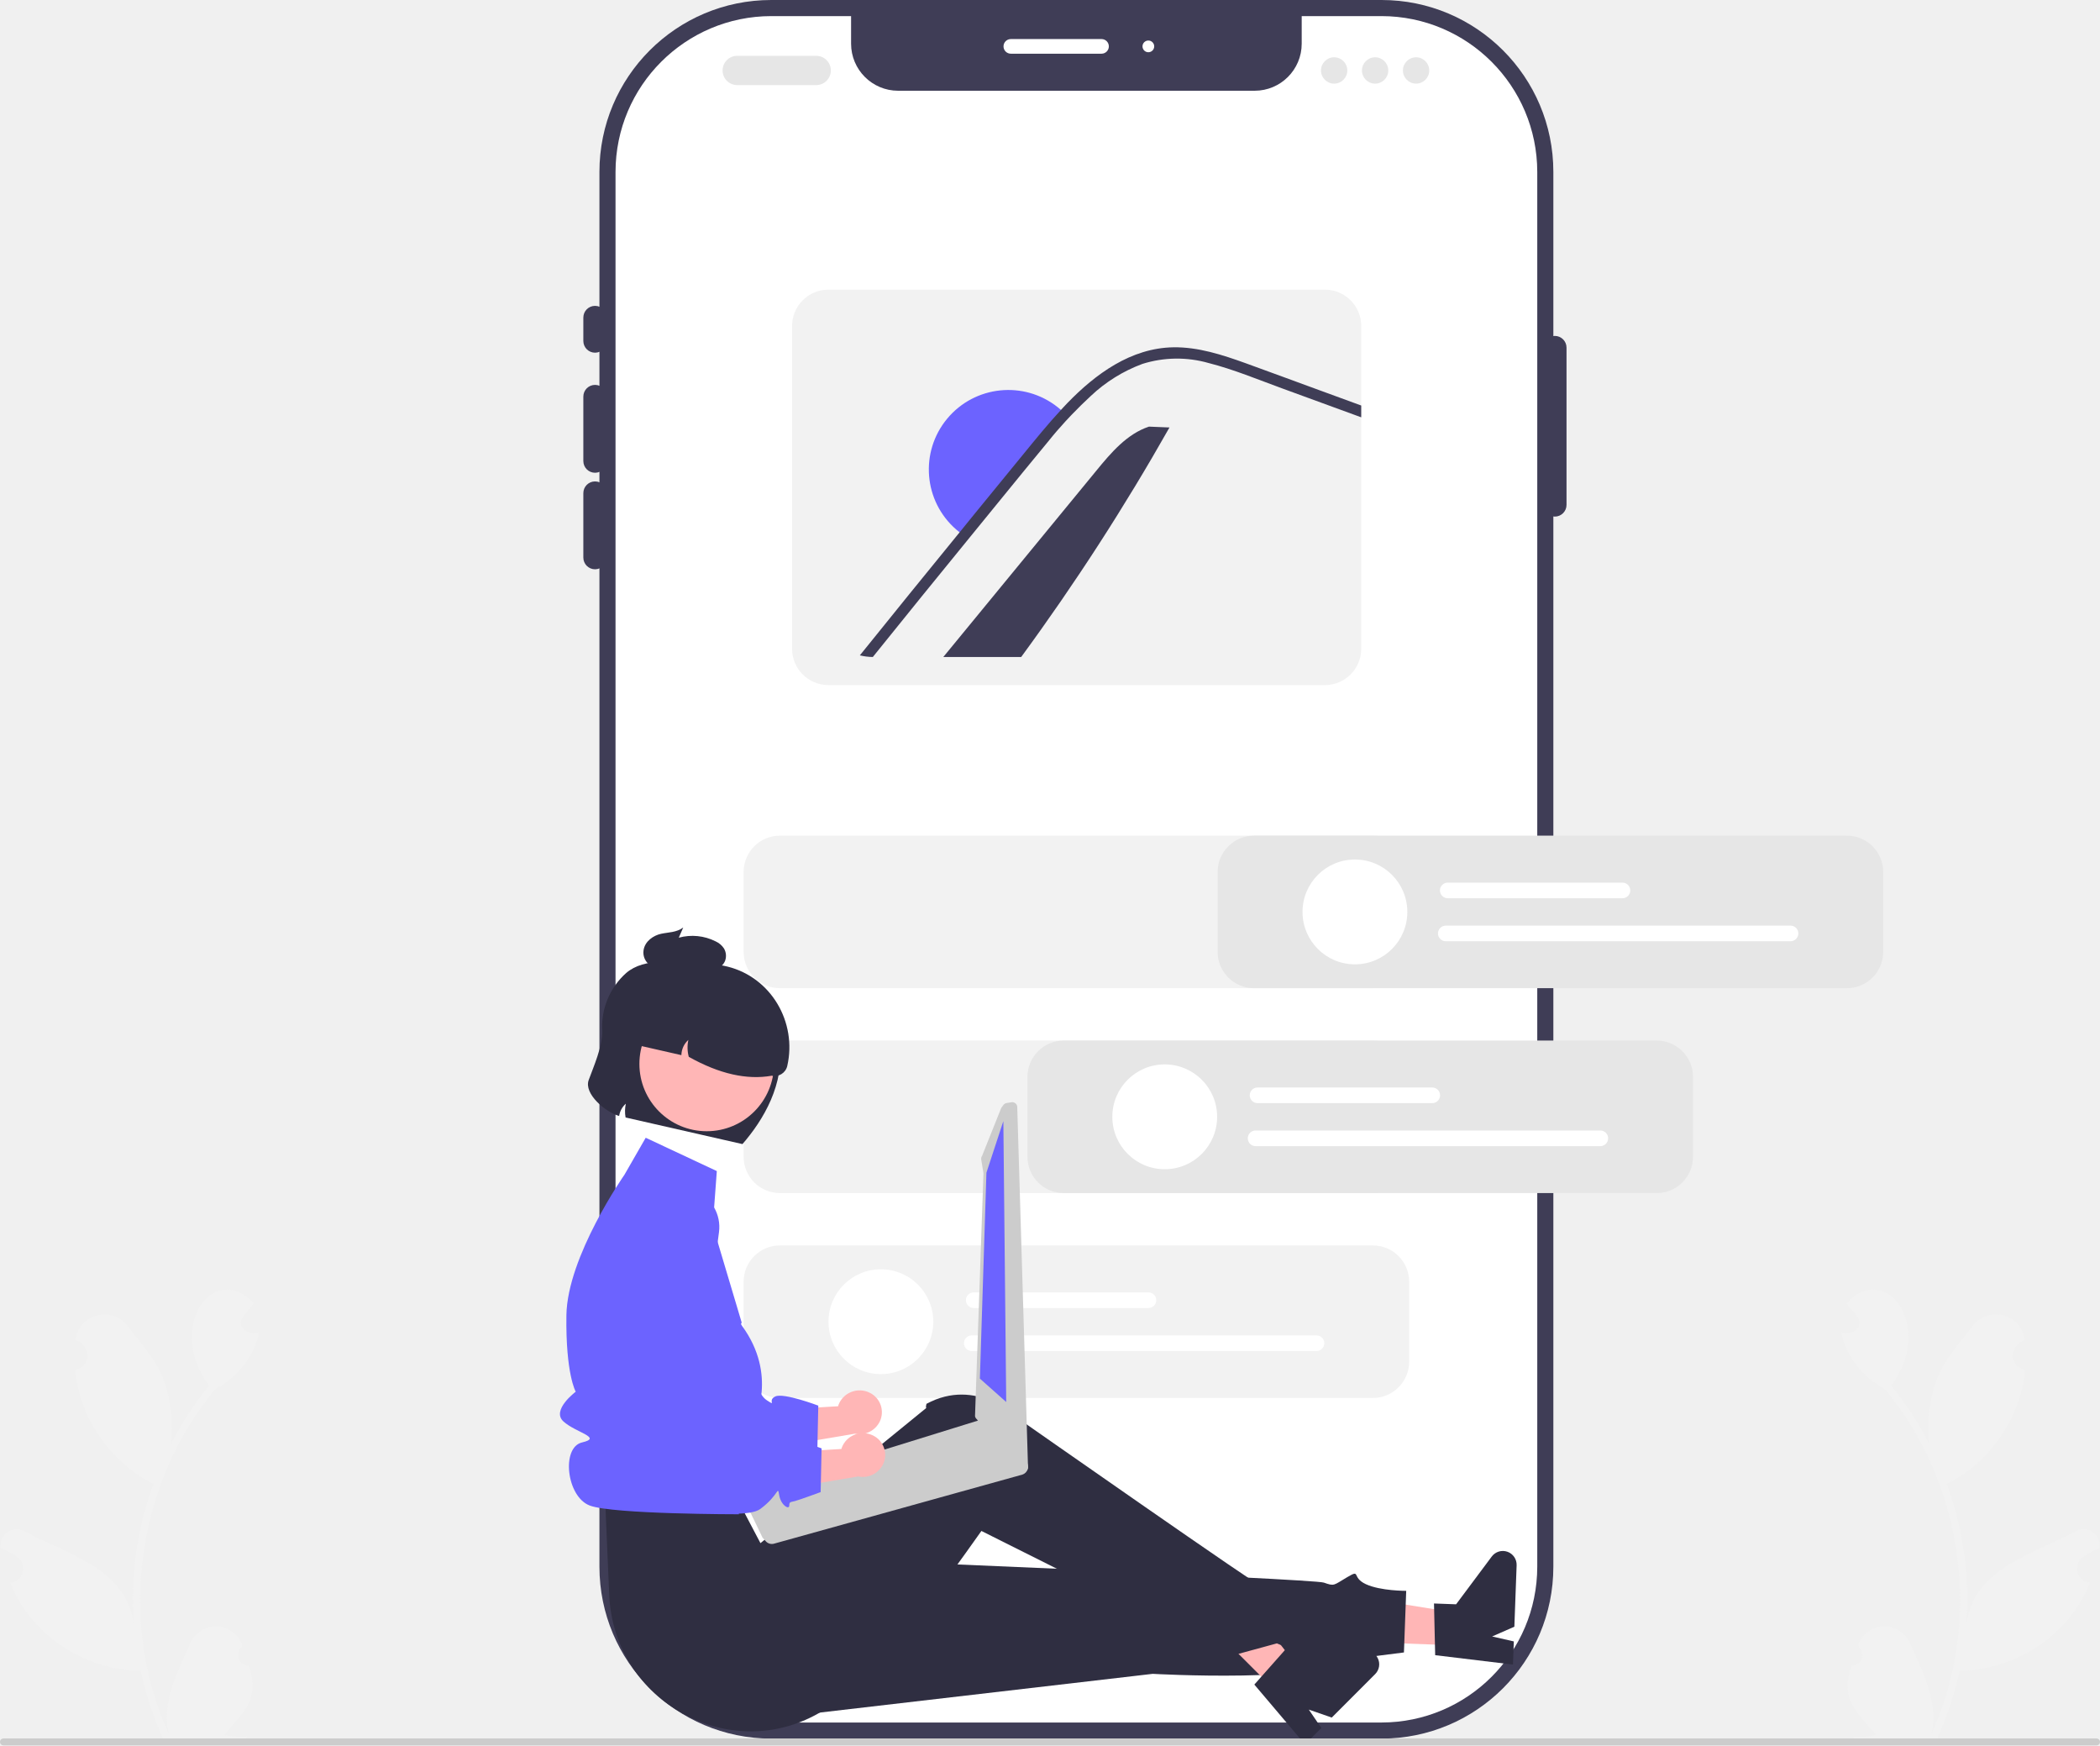
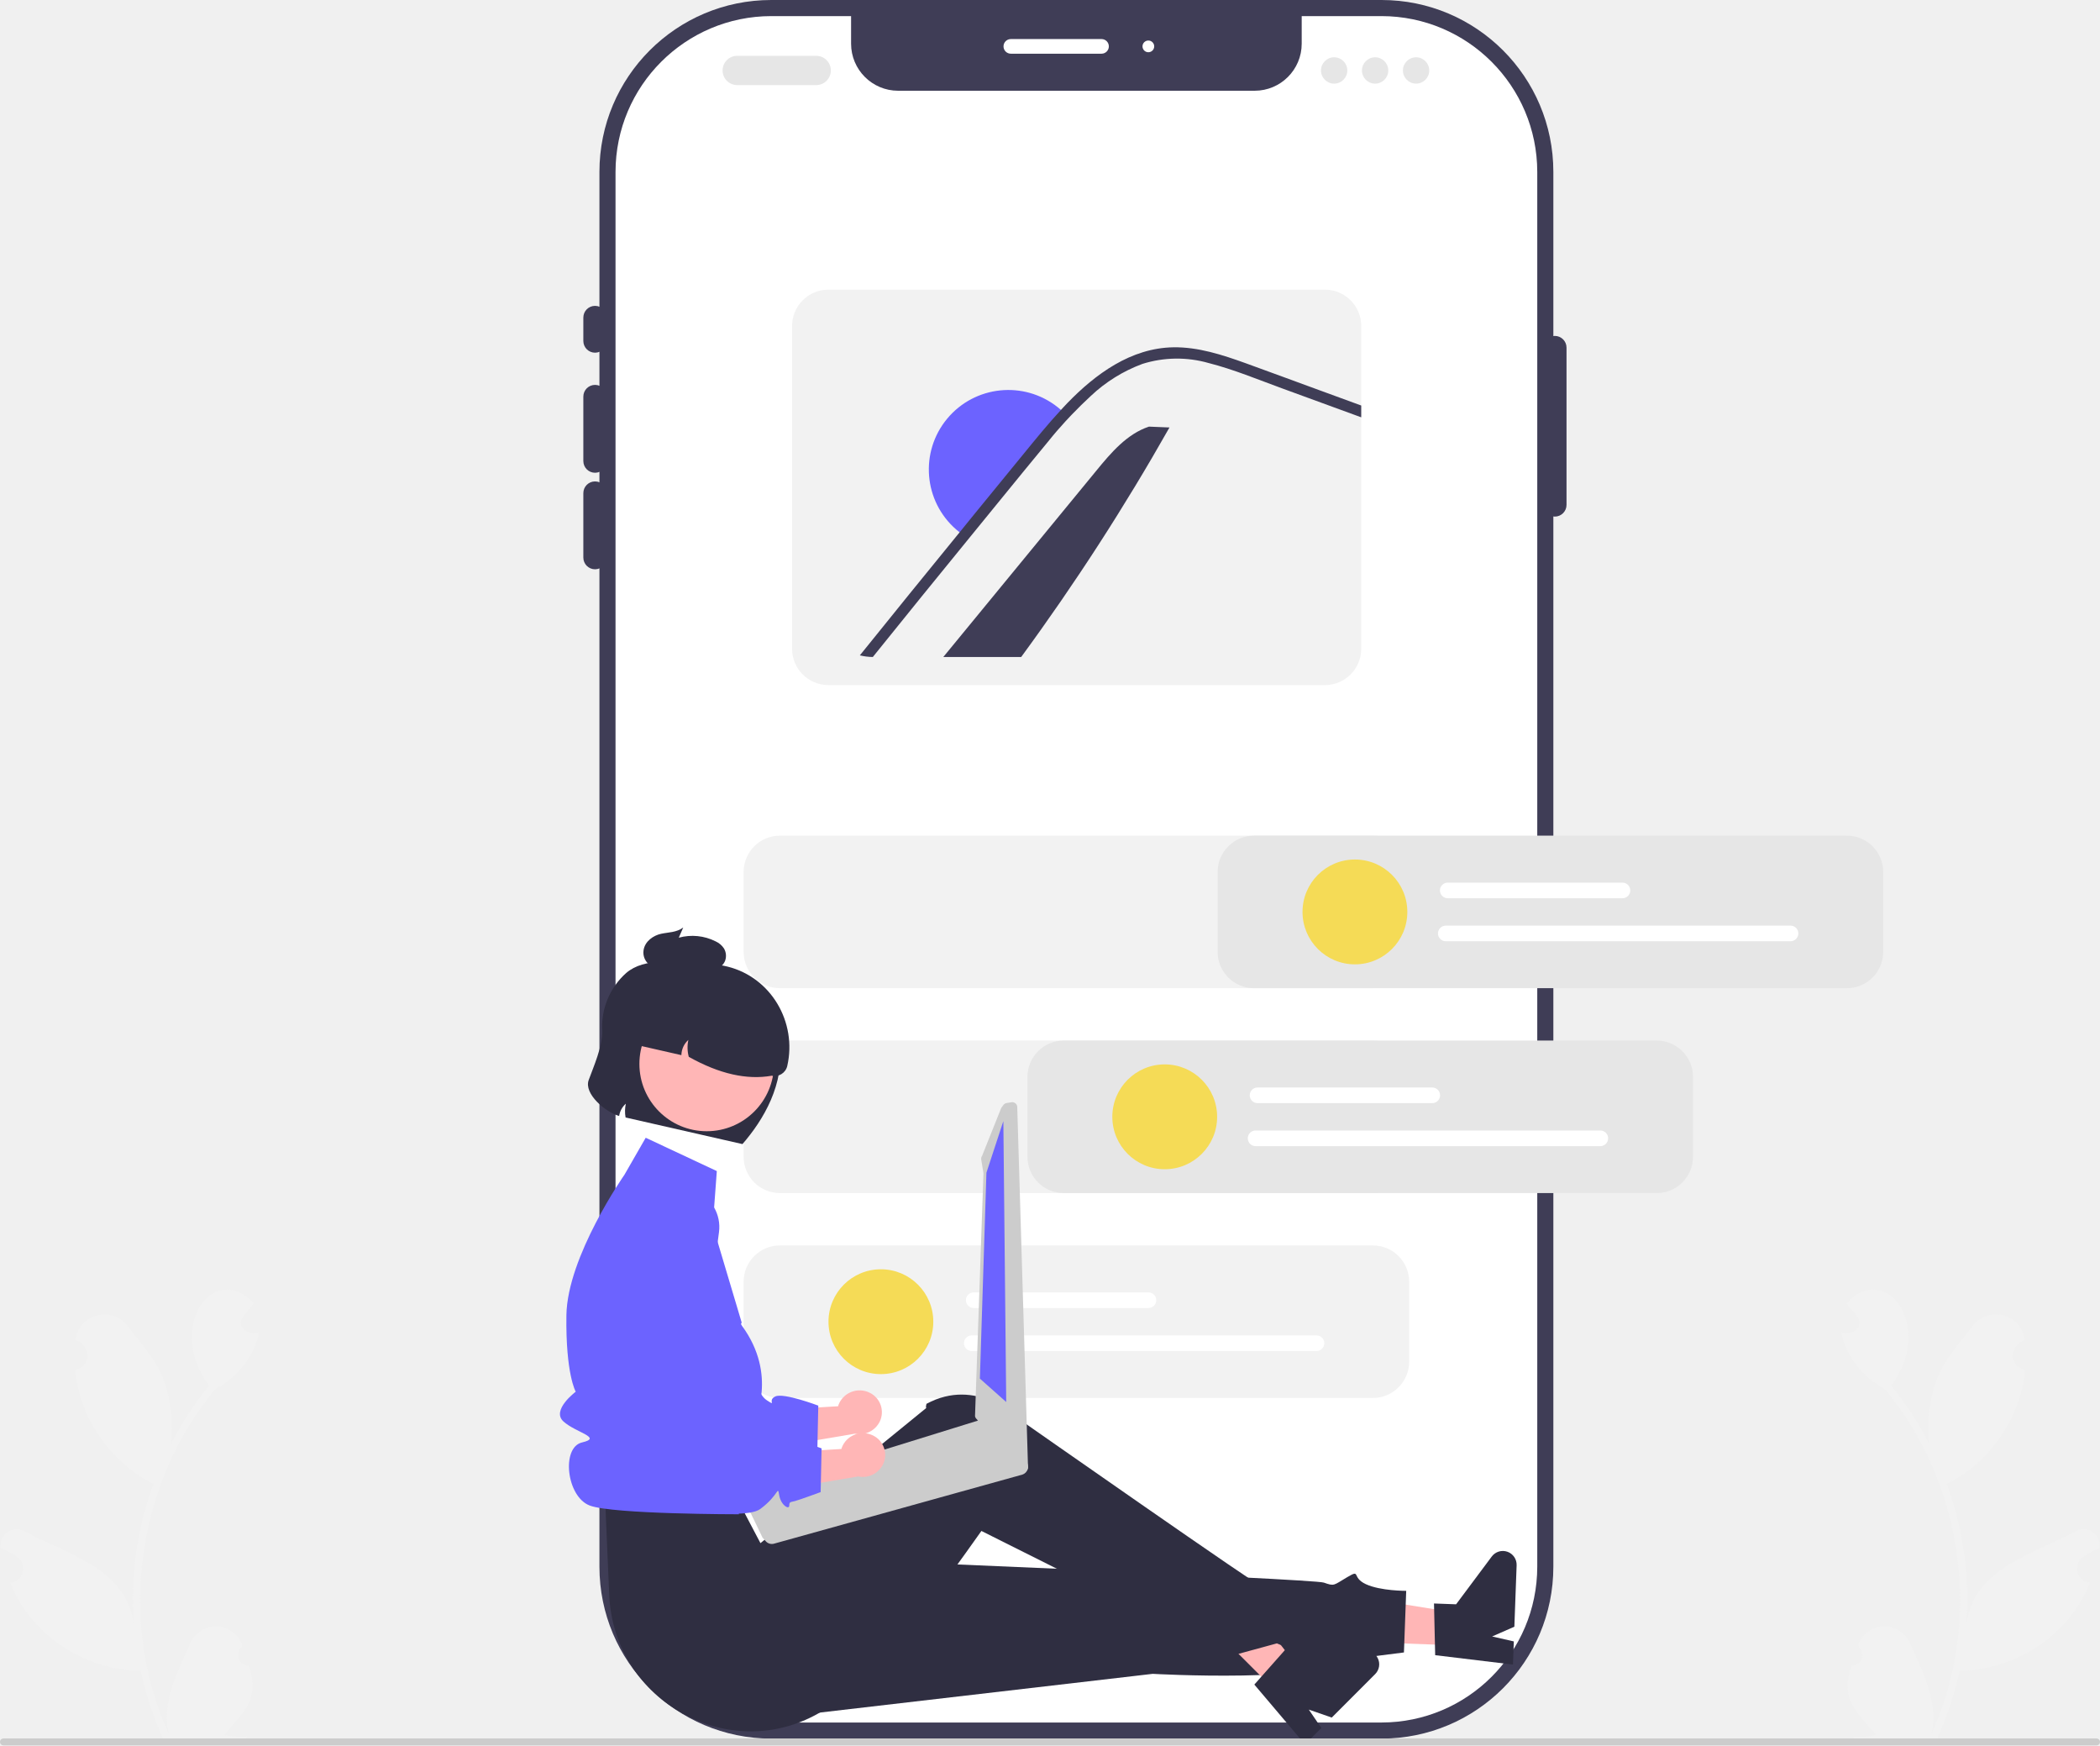
<svg xmlns="http://www.w3.org/2000/svg" data-name="Layer 1" width="717.67" height="596.329" viewBox="0 0 717.67 596.329">
  <rect x="204.855" width="326" height="594" rx="58.728" fill="#3f3d56" />
  <path d="M766.52,210.568v476.54a53.292,53.292,0,0,1-53.23,53.23h-208.54a53.292,53.292,0,0,1-53.23-53.23v-476.54a53.292,53.292,0,0,1,53.23-53.23h27.27v9.42a16.081,16.081,0,0,0,16.08,16.08h121.84a16.081,16.081,0,0,0,16.08-16.08v-9.42h27.27A53.292,53.292,0,0,1,766.52,210.568Z" transform="translate(-241.165 -151.8354)" fill="#fff" />
  <path d="M444.52,272.335a4.005,4.005,0,0,1-4-4v-8a4,4,0,0,1,8,0v8A4.005,4.005,0,0,1,444.52,272.335Z" transform="translate(-241.165 -151.8354)" fill="#3f3d56" />
  <path d="M444.52,313.357a4.005,4.005,0,0,1-4-4V287.335a4,4,0,0,1,8,0v22.021A4.005,4.005,0,0,1,444.52,313.357Z" transform="translate(-241.165 -151.8354)" fill="#3f3d56" />
  <path d="M444.52,346.335a4.005,4.005,0,0,1-4-4V320.314a4,4,0,0,1,8,0v22.021A4.005,4.005,0,0,1,444.52,346.335Z" transform="translate(-241.165 -151.8354)" fill="#3f3d56" />
  <path d="M772.52,328.335a4.005,4.005,0,0,1-4-4V270.602a4,4,0,0,1,8,0v53.733A4.005,4.005,0,0,1,772.52,328.335Z" transform="translate(-241.165 -151.8354)" fill="#3f3d56" />
  <path d="M617.612,170.181h-31a2.5,2.5,0,0,1,0-5h31a2.5,2.5,0,0,1,0,5Z" transform="translate(-241.165 -151.8354)" fill="#fff" />
  <circle cx="392.447" cy="15.846" r="2" fill="#fff" />
  <path d="M873.917,720.853a3.564,3.564,0,0,0,2.524-6.201c-.093-.356-.16-.612-.253-.968a9.575,9.575,0,0,1,17.749-.336c4.318,9.846,9.881,20.028,7.267,30.943,17.594-38.227,11.037-85.508-15.81-117.8-7.374-3.971-13.387-11.093-15.014-19.414,3.642,1.195,8.14-1.8,5.374-5.598-1.197-1.45-2.405-2.889-3.602-4.339,13.65-14.818,30.301,8.108,15.31,28.074a114.265,114.265,0,0,1,13.024,19.951,48.043,48.043,0,0,1,2.656-22.342c2.682-6.649,7.775-12.276,12.252-18.044,5.443-7.029,16.813-3.918,17.639,4.928-5.069,1.72-5.659,9.071.166,10.02-1.367,16.483-11.982,31.721-26.732,39.085a114.71,114.71,0,0,1,6.725,47.885c2.435-19.011,22.771-23.812,36.944-31.494a5.549,5.549,0,0,1,8.516,5.54,32.051,32.051,0,0,0-5.589,3.017,4.844,4.844,0,0,0,2.335,8.821c-7.011,17.839-25.462,29.949-44.529,30.064a117.929,117.929,0,0,1-7.701,23.201l-28.298.269c-.104-.313-.199-.637-.293-.951a32.153,32.153,0,0,0,7.826-.541c-7.008-8.139-12.407-12.274-8.483-23.767Z" transform="translate(-241.165 -151.8354)" fill="#f2f2f2" />
  <path d="M326.162,720.853a3.564,3.564,0,0,1-2.524-6.201c.093-.356.16-.612.253-.968a9.575,9.575,0,0,0-17.749-.336c-4.318,9.846-9.881,20.028-7.267,30.943-17.594-38.227-11.037-85.508,15.81-117.8,7.374-3.971,13.387-11.093,15.014-19.414-3.642,1.195-8.14-1.8-5.374-5.598,1.197-1.45,2.405-2.889,3.602-4.339-13.65-14.818-30.301,8.108-15.31,28.074a114.265,114.265,0,0,0-13.024,19.951,48.043,48.043,0,0,0-2.656-22.342c-2.682-6.649-7.775-12.276-12.252-18.044-5.443-7.029-16.813-3.918-17.639,4.928,5.069,1.72,5.659,9.071-.166,10.02,1.367,16.483,11.982,31.721,26.732,39.085a114.71,114.71,0,0,0-6.725,47.885c-2.435-19.011-22.771-23.812-36.944-31.494a5.549,5.549,0,0,0-8.516,5.54,32.051,32.051,0,0,1,5.589,3.017,4.844,4.844,0,0,1-2.335,8.821c7.011,17.839,25.462,29.949,44.529,30.064a117.929,117.929,0,0,0,7.701,23.201l28.298.269c.104-.313.199-.637.293-.951a32.153,32.153,0,0,1-7.826-.541c7.008-8.139,12.407-12.274,8.483-23.767Z" transform="translate(-241.165 -151.8354)" fill="#f2f2f2" />
  <path d="M520.106,180.908h-27a5,5,0,0,1,0-10h27a5,5,0,0,1,0,10Z" transform="translate(-241.165 -151.8354)" fill="#e6e6e6" />
  <circle cx="455.941" cy="24.073" r="4.5" fill="#e6e6e6" />
  <circle cx="469.941" cy="24.073" r="4.5" fill="#e6e6e6" />
  <circle cx="483.941" cy="24.073" r="4.5" fill="#e6e6e6" />
  <path d="M693.959,250.793h-169.7a12.417,12.417,0,0,0-12.4,12.4v110.31a12.417,12.417,0,0,0,12.4,12.4h169.7a12.411,12.411,0,0,0,12.4-12.4v-110.31A12.411,12.411,0,0,0,693.959,250.793Z" transform="translate(-241.165 -151.8354)" fill="#f2f2f2" />
  <path d="M640.832,297.884a791.404,791.404,0,0,1-50.682,78.42H563.538q26.146-31.853,52.332-63.706c5.008-6.114,10.443-12.52,17.955-15.005Z" transform="translate(-241.165 -151.8354)" fill="#3f3d56" />
  <path d="M605.466,293.536c-2.776,2.892-5.435,5.901-7.939,9.026-5.513,6.638-10.948,13.335-16.402,20.013-3.397,4.154-6.794,8.308-10.152,12.462a24.789,24.789,0,0,1-3.028-2.29A27.161,27.161,0,0,1,602.651,290.974,25.035,25.035,0,0,1,605.466,293.536Z" transform="translate(-241.165 -151.8354)" fill="#6c63ff" />
  <path d="M706.359,290.382v4.03l-1.8-.66-25.33-9.26c-8.25-3.01-16.48-6.45-25-8.62a39.402,39.402,0,0,0-22.64.29,51.95,51.95,0,0,0-17.64,10.95c-2.25,2.08-4.43,4.21-6.54,6.42-.69.73-1.38,1.46-2.06,2.19-2.04,2.22-4.01,4.49-5.88,6.84-5.51,6.64-10.95,13.34-16.4,20.01-3.4,4.16-6.8,8.31-10.16,12.46q-16.83,20.595-33.46,41.27a19.537,19.537,0,0,1-4.43-.56q16.965-21.075,34.09-42.04.39-.48.78-.96c1.34-1.67,2.71-3.35,4.07-5.02q8.535-10.455,17.08-20.89c4.14-5.06,8.25-10.14,12.71-14.94.27-.31.55-.61.84-.92.43-.46.86-.91,1.3-1.38,9.69-10.01,21.78-18.86,36.26-19.1,8.52-.13,16.75,2.57,24.67,5.42,8.53,3.09,17.03,6.23,25.55,9.35Z" transform="translate(-241.165 -151.8354)" fill="#3f3d56" />
  <path d="M710.35,629.454H507.691a12.413,12.413,0,0,1-12.399-12.399V589.742a12.413,12.413,0,0,1,12.399-12.399H710.35a12.413,12.413,0,0,1,12.399,12.399v27.313A12.413,12.413,0,0,1,710.35,629.454Z" transform="translate(-241.165 -151.8354)" fill="#f2f2f2" />
  <path d="M710.35,489.454H507.691a12.413,12.413,0,0,1-12.399-12.399V449.742a12.413,12.413,0,0,1,12.399-12.399H710.35a12.413,12.413,0,0,1,12.399,12.399v27.313A12.413,12.413,0,0,1,710.35,489.454Z" transform="translate(-241.165 -151.8354)" fill="#f2f2f2" />
  <path d="M710.35,559.454H507.691a12.413,12.413,0,0,1-12.399-12.399V519.742a12.413,12.413,0,0,1,12.399-12.399H710.35a12.413,12.413,0,0,1,12.399,12.399v27.313A12.413,12.413,0,0,1,710.35,559.454Z" transform="translate(-241.165 -151.8354)" fill="#f2f2f2" />
  <path d="M633.641,598.724H573.93a2.671,2.671,0,0,1,0-5.342H633.641a2.671,2.671,0,0,1,0,5.342Z" transform="translate(-241.165 -151.8354)" fill="#fff" />
  <path d="M691.072,613.415H573.262a2.671,2.671,0,0,1,0-5.342h117.81a2.671,2.671,0,0,1,0,5.342Z" transform="translate(-241.165 -151.8354)" fill="#fff" />
-   <circle cx="301.042" cy="451.563" r="17.909" fill="#fff" />
+   <circle cx="301.042" cy="451.563" r="17.909" fill="#F5DB56" />
  <path d="M538.216,627.589a7.744,7.744,0,0,0-10.203,3.547,7.431,7.431,0,0,0-.44,1.147l-26.969,1.612-3.997,13.972,36.706-6.202a7.723,7.723,0,0,0,8.487-4.106A7.391,7.391,0,0,0,538.4,627.676Q538.309,627.631,538.216,627.589Z" transform="translate(-241.165 -151.8354)" fill="#ffb6b6" />
  <path d="M478.687,558.67l0,0a13.373,13.373,0,0,0-18.045,9.162l-7.415,29.943,1.395,52.384s38.702,7.426,45.199,2.653,5.887-8.327,6.497-4.774,3.399,5.045,3.437,3.631.354-1.172,1.973-1.598,8.765-3.06,8.765-3.06l.32-14.935s-11.814-4.479-14.68-3.142.61,3.554-2.866,1.336-3.856-9.216-4.45-2.909-2.334,7.482-4.94,4.677-14.681-1.013-14.681-1.013l7.683-58.23A13.373,13.373,0,0,0,478.687,558.67Z" transform="translate(-241.165 -151.8354)" fill="#6c63ff" />
  <polygon points="498.157 562.178 498.564 551.148 456.212 544.329 455.612 560.608 498.157 562.178" fill="#ffb6b6" />
  <path d="M731.634,717.334l-.402-17.661,7.55.279,12.189-16.327a4.719,4.719,0,0,1,8.498,2.997l-.774,20.98-7.602,3.341,7.416,1.687-.292,7.91Z" transform="translate(-241.165 -151.8354)" fill="#2f2e41" />
  <path d="M500.963,739.308,635.106,723.709s57.927,3.346,71.519-5.496l14.332-1.809.777-21.053s-8.764.065-13.803-2.283-1.537-5.221-6.341-2.396-4.297,3.164-8.011,1.866-174.05-8.261-174.05-8.261Z" transform="translate(-241.165 -151.8354)" fill="#2f2e41" />
  <polygon points="436.563 578.337 444.363 570.527 417.953 536.724 406.441 548.25 436.563 578.337" fill="#ffb6b6" />
  <path d="M669.833,727.378l11.717-13.22,5.345,5.339,20.04-3.679a4.719,4.719,0,0,1,4.192,7.977l-14.836,14.854-7.845-2.721,4.289,6.281-5.594,5.6Z" transform="translate(-241.165 -151.8354)" fill="#2f2e41" />
  <path d="M448.039,665.843l1.334,31c1.57,36.493,41.759,58.581,72.923,39.527q.862-.527,1.729-1.091s11.814-3.173,11.456-8.197,2.528-7.47,5.082-6.1S576.558,674.89,576.558,674.89s69.482,34.659,84.81,42.818l16.173-4.407s6.087,2.875,3.894-1.283-2.586-2.167-3.26-6.697-2.397-10.147-3.442-9.911-85.957-59.195-85.957-59.195-13.833-14-30.993-4.756c-.357,1.358-.052,1.405-.052,1.405l-56.684,46.189-8.009-15.211Z" transform="translate(-241.165 -151.8354)" fill="#2f2e41" />
  <path d="M486.138,551.94l-24.304-11.39-7.276,12.661s-19.542,27.887-19.825,48.005,3.185,26.101,3.185,26.101-8.426,6.299-4.213,10.15,13.54,5.512,6.376,7.181-5.348,18.569,2.652,21.569,50.964,2.974,50.964,2.974a7.651,7.651,0,0,1,1.89-7.534c3.331-3.339,6.331-.943,3.331-6.141s-8-2.198-4-9.198,3.999-9.092,3.999-9.092,8.154-15.519-4.128-32.355c-.749-1.026-.119-1.066-.119-1.066l-9.918-33.236Z" transform="translate(-241.165 -151.8354)" fill="#6c63ff" />
  <path d="M446.971,504.046c.206,5.134-3.03,12.407-4.623,16.793-1.703,4.689,5.679,10.913,10.405,12.276a6.989,6.989,0,0,1,2.289-4.197,11.967,11.967,0,0,0-.087,4.708l39.948,9.094c7.187-8.322,14.413-20.287,12.837-34.717a14.04,14.04,0,0,0-6.761-14l-20.195-11.931c-8.59-1.956-19.408-3.136-25.613,2.179A24.575,24.575,0,0,0,446.971,504.046Z" transform="translate(-241.165 -151.8354)" fill="#2f2e41" />
  <circle cx="241.514" cy="363.489" r="23" fill="#ffb6b6" />
  <path d="M455.734,503.036l-1.11,4.875,19.404,4.417a7.156,7.156,0,0,1,2.386-5.21,12.192,12.192,0,0,0,.139,5.785c10.464,5.872,19.896,7.952,28.354,6.455a4.431,4.431,0,0,0,5.304-3.337v0c3.403-14.947-5.512-30.225-20.386-33.935a27.997,27.997,0,0,0-34.09,20.949Z" transform="translate(-241.165 -151.8354)" fill="#2f2e41" />
  <path d="M467.079,470.871c2.559-.555,5.266-.421,7.579-2.154l-1.517,3.482a17.626,17.626,0,0,1,12.585,1.257,6.73,6.73,0,0,1,2.849,2.412,4.957,4.957,0,0,1,.375,4.269,4.641,4.641,0,0,1-2.718,2.581,8.963,8.963,0,0,1-3.326.348q-7.083-.165-14.166-.33a10.591,10.591,0,0,1-5.225-1.015,5.22,5.22,0,0,1-2.424-5.183C461.542,473.373,464.52,471.426,467.079,470.871Z" transform="translate(-241.165 -151.8354)" fill="#2f2e41" />
  <path d="M591.844,651.131a.981.981,0,0,0-.188-.173,2.012,2.012,0,0,0-.616-.482l-1.683-.901-11.173-12.405a2.806,2.806,0,0,0-2.098-.201l-.029.009-4.786,1.48-4.116,1.277-5.75,1.782L522.237,653.646l-25.745,7.971a2.785,2.785,0,0,0-1.829,3.448,2.898,2.898,0,0,0,.588,1.044l.819.912,1.718,1.914,3.981,8.25,1.105,1.233a2.775,2.775,0,0,0,2.866.804L590.554,655.638a2.824,2.824,0,0,0,1.29-4.507Z" transform="translate(-241.165 -151.8354)" fill="#ccc" />
  <path d="M586.808,528.426l-1.642.266a1.728,1.728,0,0,0-1.119.695l-.724,1.012-6.527,16.322a1.728,1.728,0,0,0-.297,1.288l.765,4.65-2.89,83.006a1.748,1.748,0,0,0,.647,1.084l12.673,16.952.296.235.638.5a1.756,1.756,0,0,0,1.147.365l1.077-.051a1.73,1.73,0,0,0,1.265-.645,1.704,1.704,0,0,0,.359-1.37L588.799,529.846a1.725,1.725,0,0,0-1.982-1.422Z" transform="translate(-241.165 -151.8354)" fill="#ccc" />
  <polygon points="342.893 383.04 337.111 400.653 334.874 471.007 343.874 479.007 342.893 383.04" fill="#6c63ff" />
  <path d="M539.345,642.192a7.744,7.744,0,0,0-10.203,3.547,7.431,7.431,0,0,0-.44,1.147l-26.969,1.612-3.997,13.972,36.706-6.202a7.723,7.723,0,0,0,8.487-4.106,7.391,7.391,0,0,0-3.401-9.883Q539.437,642.234,539.345,642.192Z" transform="translate(-241.165 -151.8354)" fill="#ffb6b6" />
  <path d="M479.816,573.272l0,0a13.373,13.373,0,0,0-18.045,9.162l-7.415,29.943,1.395,52.384s38.702,7.426,45.199,2.653,5.887-8.327,6.497-4.774,3.399,5.045,3.437,3.631.354-1.172,1.973-1.598,8.765-3.06,8.765-3.06l.32-14.935s-11.814-4.479-14.68-3.142.61,3.554-2.866,1.336-3.856-9.216-4.45-2.909-2.334,7.482-4.94,4.677-14.681-1.013-14.681-1.013l7.683-58.23A13.373,13.373,0,0,0,479.816,573.272Z" transform="translate(-241.165 -151.8354)" fill="#6c63ff" />
  <path d="M241.165,746.975a1.186,1.186,0,0,0,1.19,1.19h715.29a1.19,1.19,0,0,0,0-2.38H242.355A1.187,1.187,0,0,0,241.165,746.975Z" transform="translate(-241.165 -151.8354)" fill="#ccc" />
  <path d="M872.35,489.454H669.691a12.413,12.413,0,0,1-12.399-12.399V449.742a12.413,12.413,0,0,1,12.399-12.399H872.35a12.413,12.413,0,0,1,12.399,12.399v27.313A12.413,12.413,0,0,1,872.35,489.454Z" transform="translate(-241.165 -151.8354)" fill="#e6e6e6" />
  <path d="M795.641,458.724H735.93a2.671,2.671,0,1,1,0-5.342H795.641a2.671,2.671,0,1,1,0,5.342Z" transform="translate(-241.165 -151.8354)" fill="#fff" />
  <path d="M853.072,473.415H735.262a2.671,2.671,0,1,1,0-5.342h117.81a2.671,2.671,0,0,1,0,5.342Z" transform="translate(-241.165 -151.8354)" fill="#fff" />
-   <circle cx="463.042" cy="311.563" r="17.909" fill="#fff" />
+   <circle cx="463.042" cy="311.563" r="17.909" fill="#F5DB56" />
  <path d="M807.35,559.454H604.691a12.413,12.413,0,0,1-12.399-12.399V519.742a12.413,12.413,0,0,1,12.399-12.399H807.35a12.413,12.413,0,0,1,12.399,12.399v27.313A12.413,12.413,0,0,1,807.35,559.454Z" transform="translate(-241.165 -151.8354)" fill="#e6e6e6" />
  <path d="M730.641,528.724H670.93a2.671,2.671,0,1,1,0-5.342H730.641a2.671,2.671,0,0,1,0,5.342Z" transform="translate(-241.165 -151.8354)" fill="#fff" />
  <path d="M788.072,543.415H670.262a2.671,2.671,0,0,1,0-5.342h117.81a2.671,2.671,0,0,1,0,5.342Z" transform="translate(-241.165 -151.8354)" fill="#fff" />
-   <circle cx="398.042" cy="381.563" r="17.909" fill="#fff" />
+   <circle cx="398.042" cy="381.563" r="17.909" fill="#F5DB56" />
</svg>
